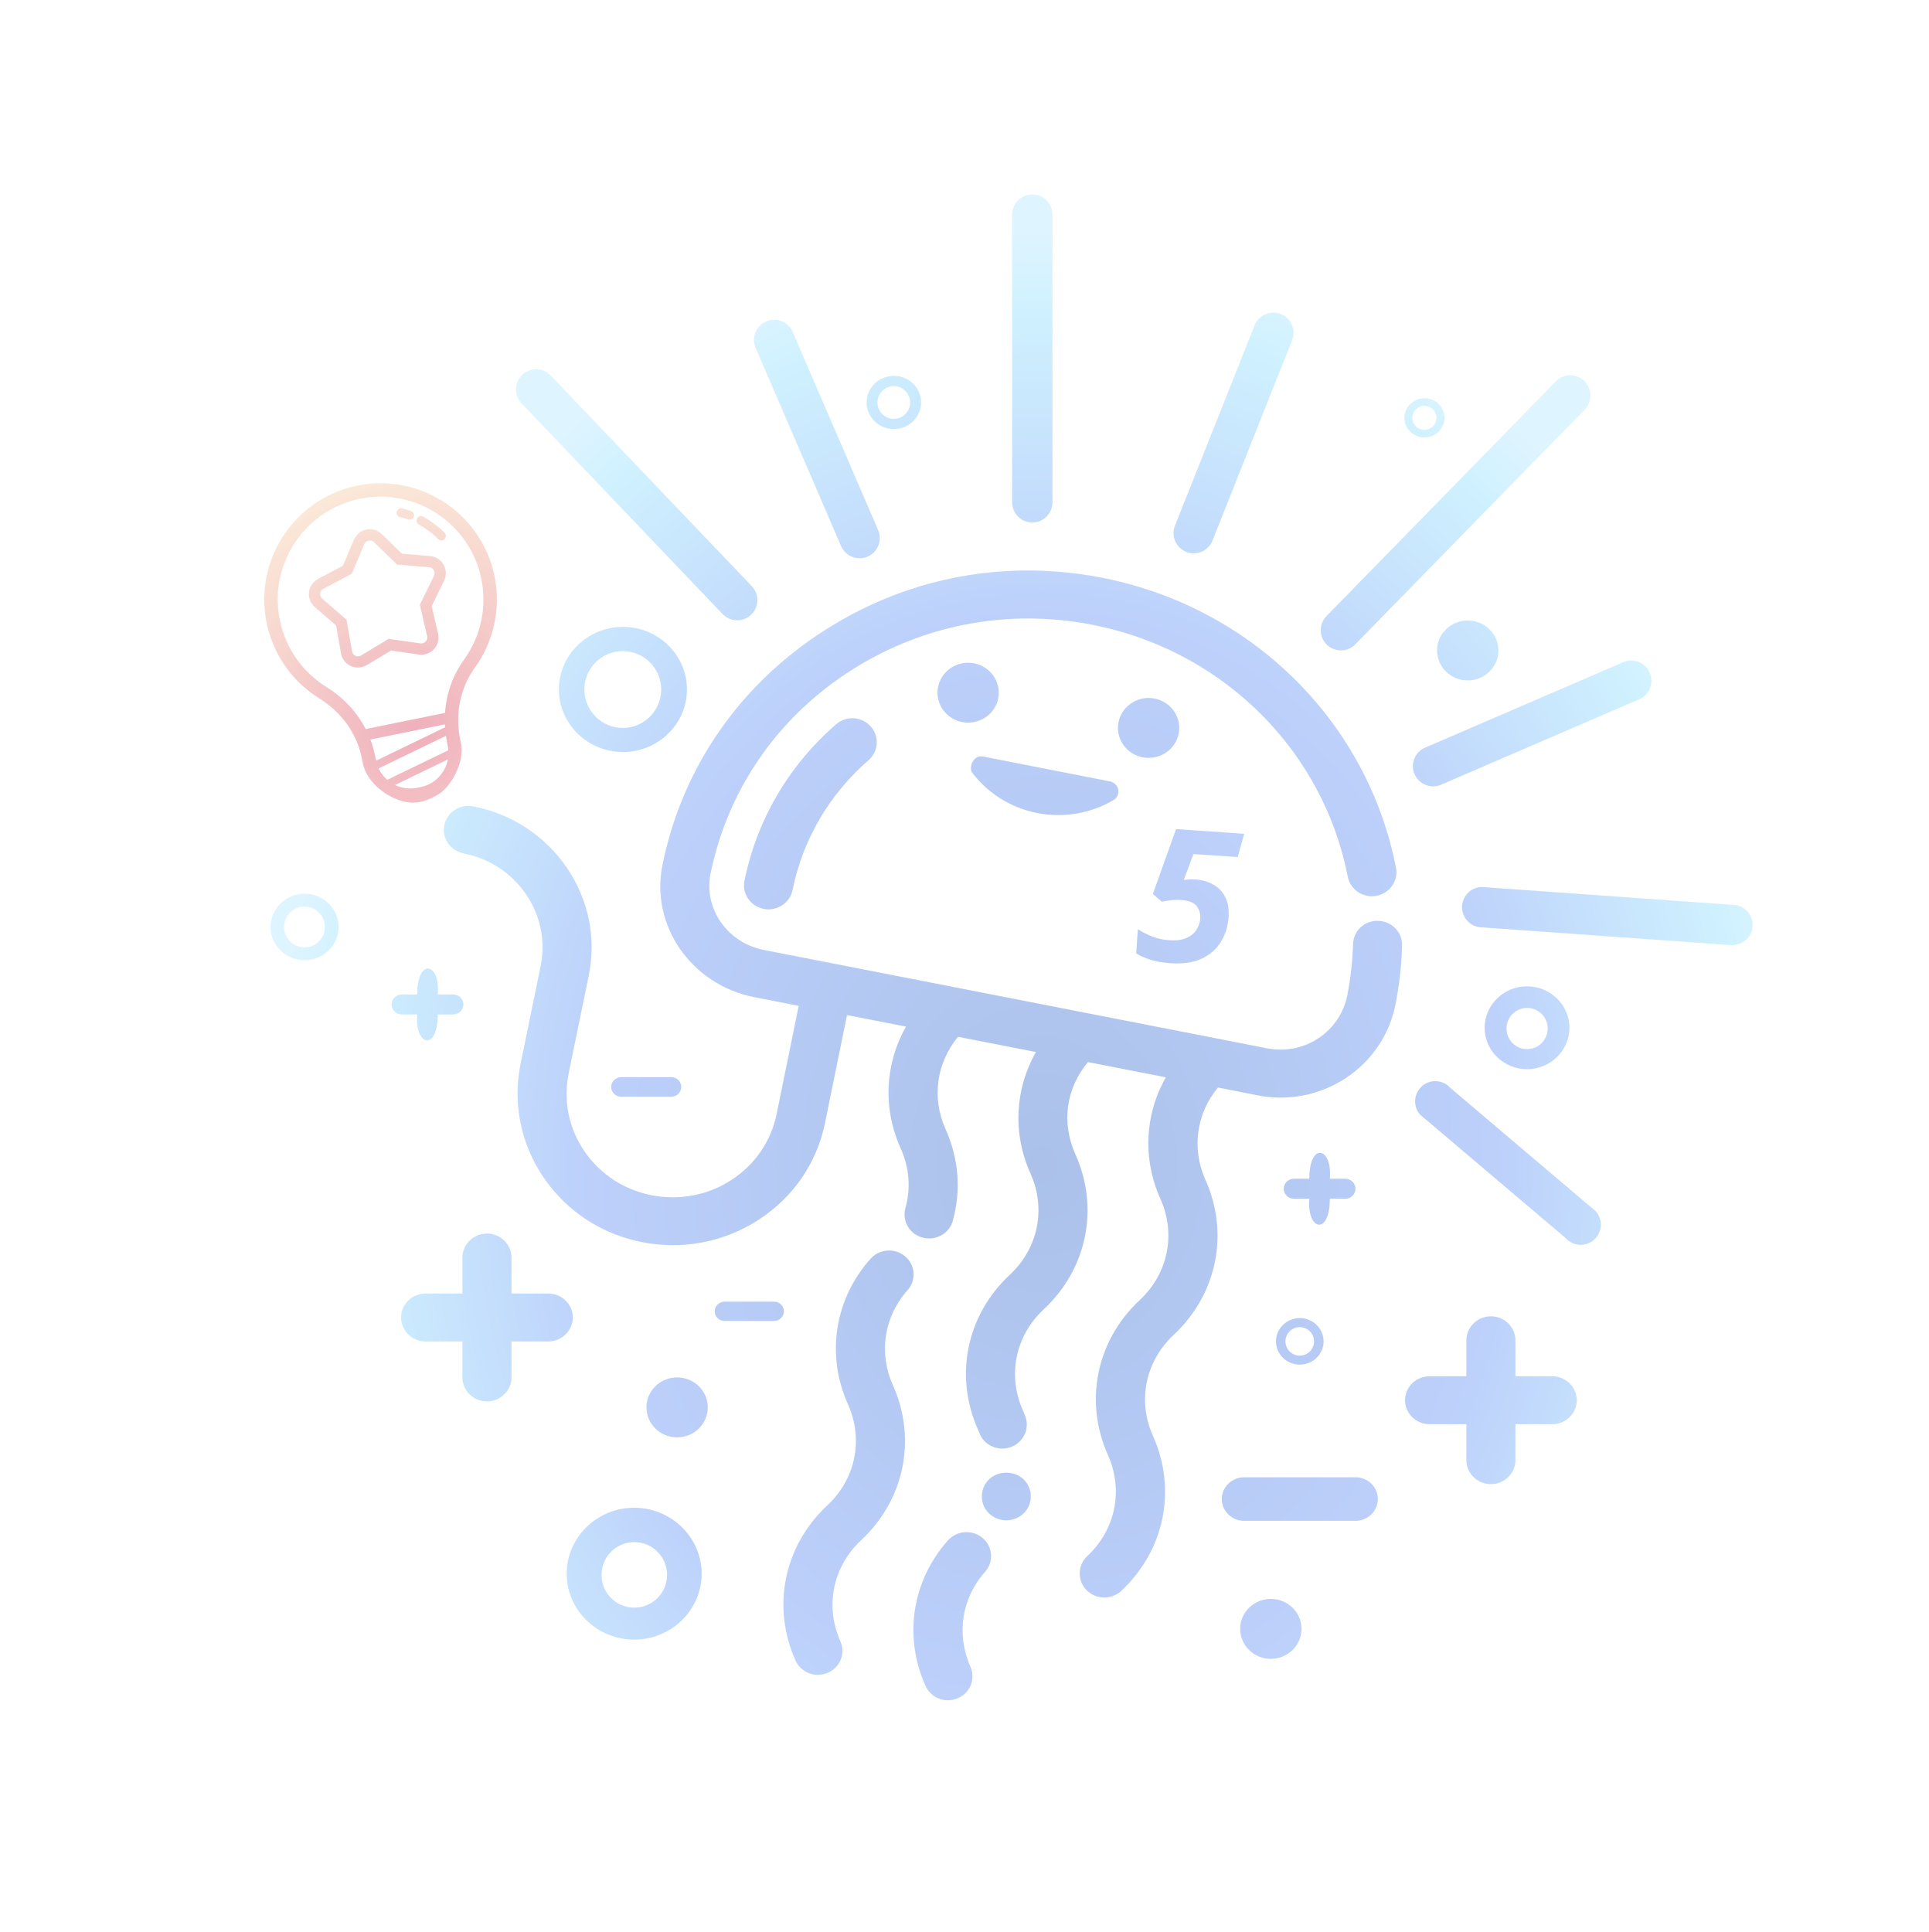
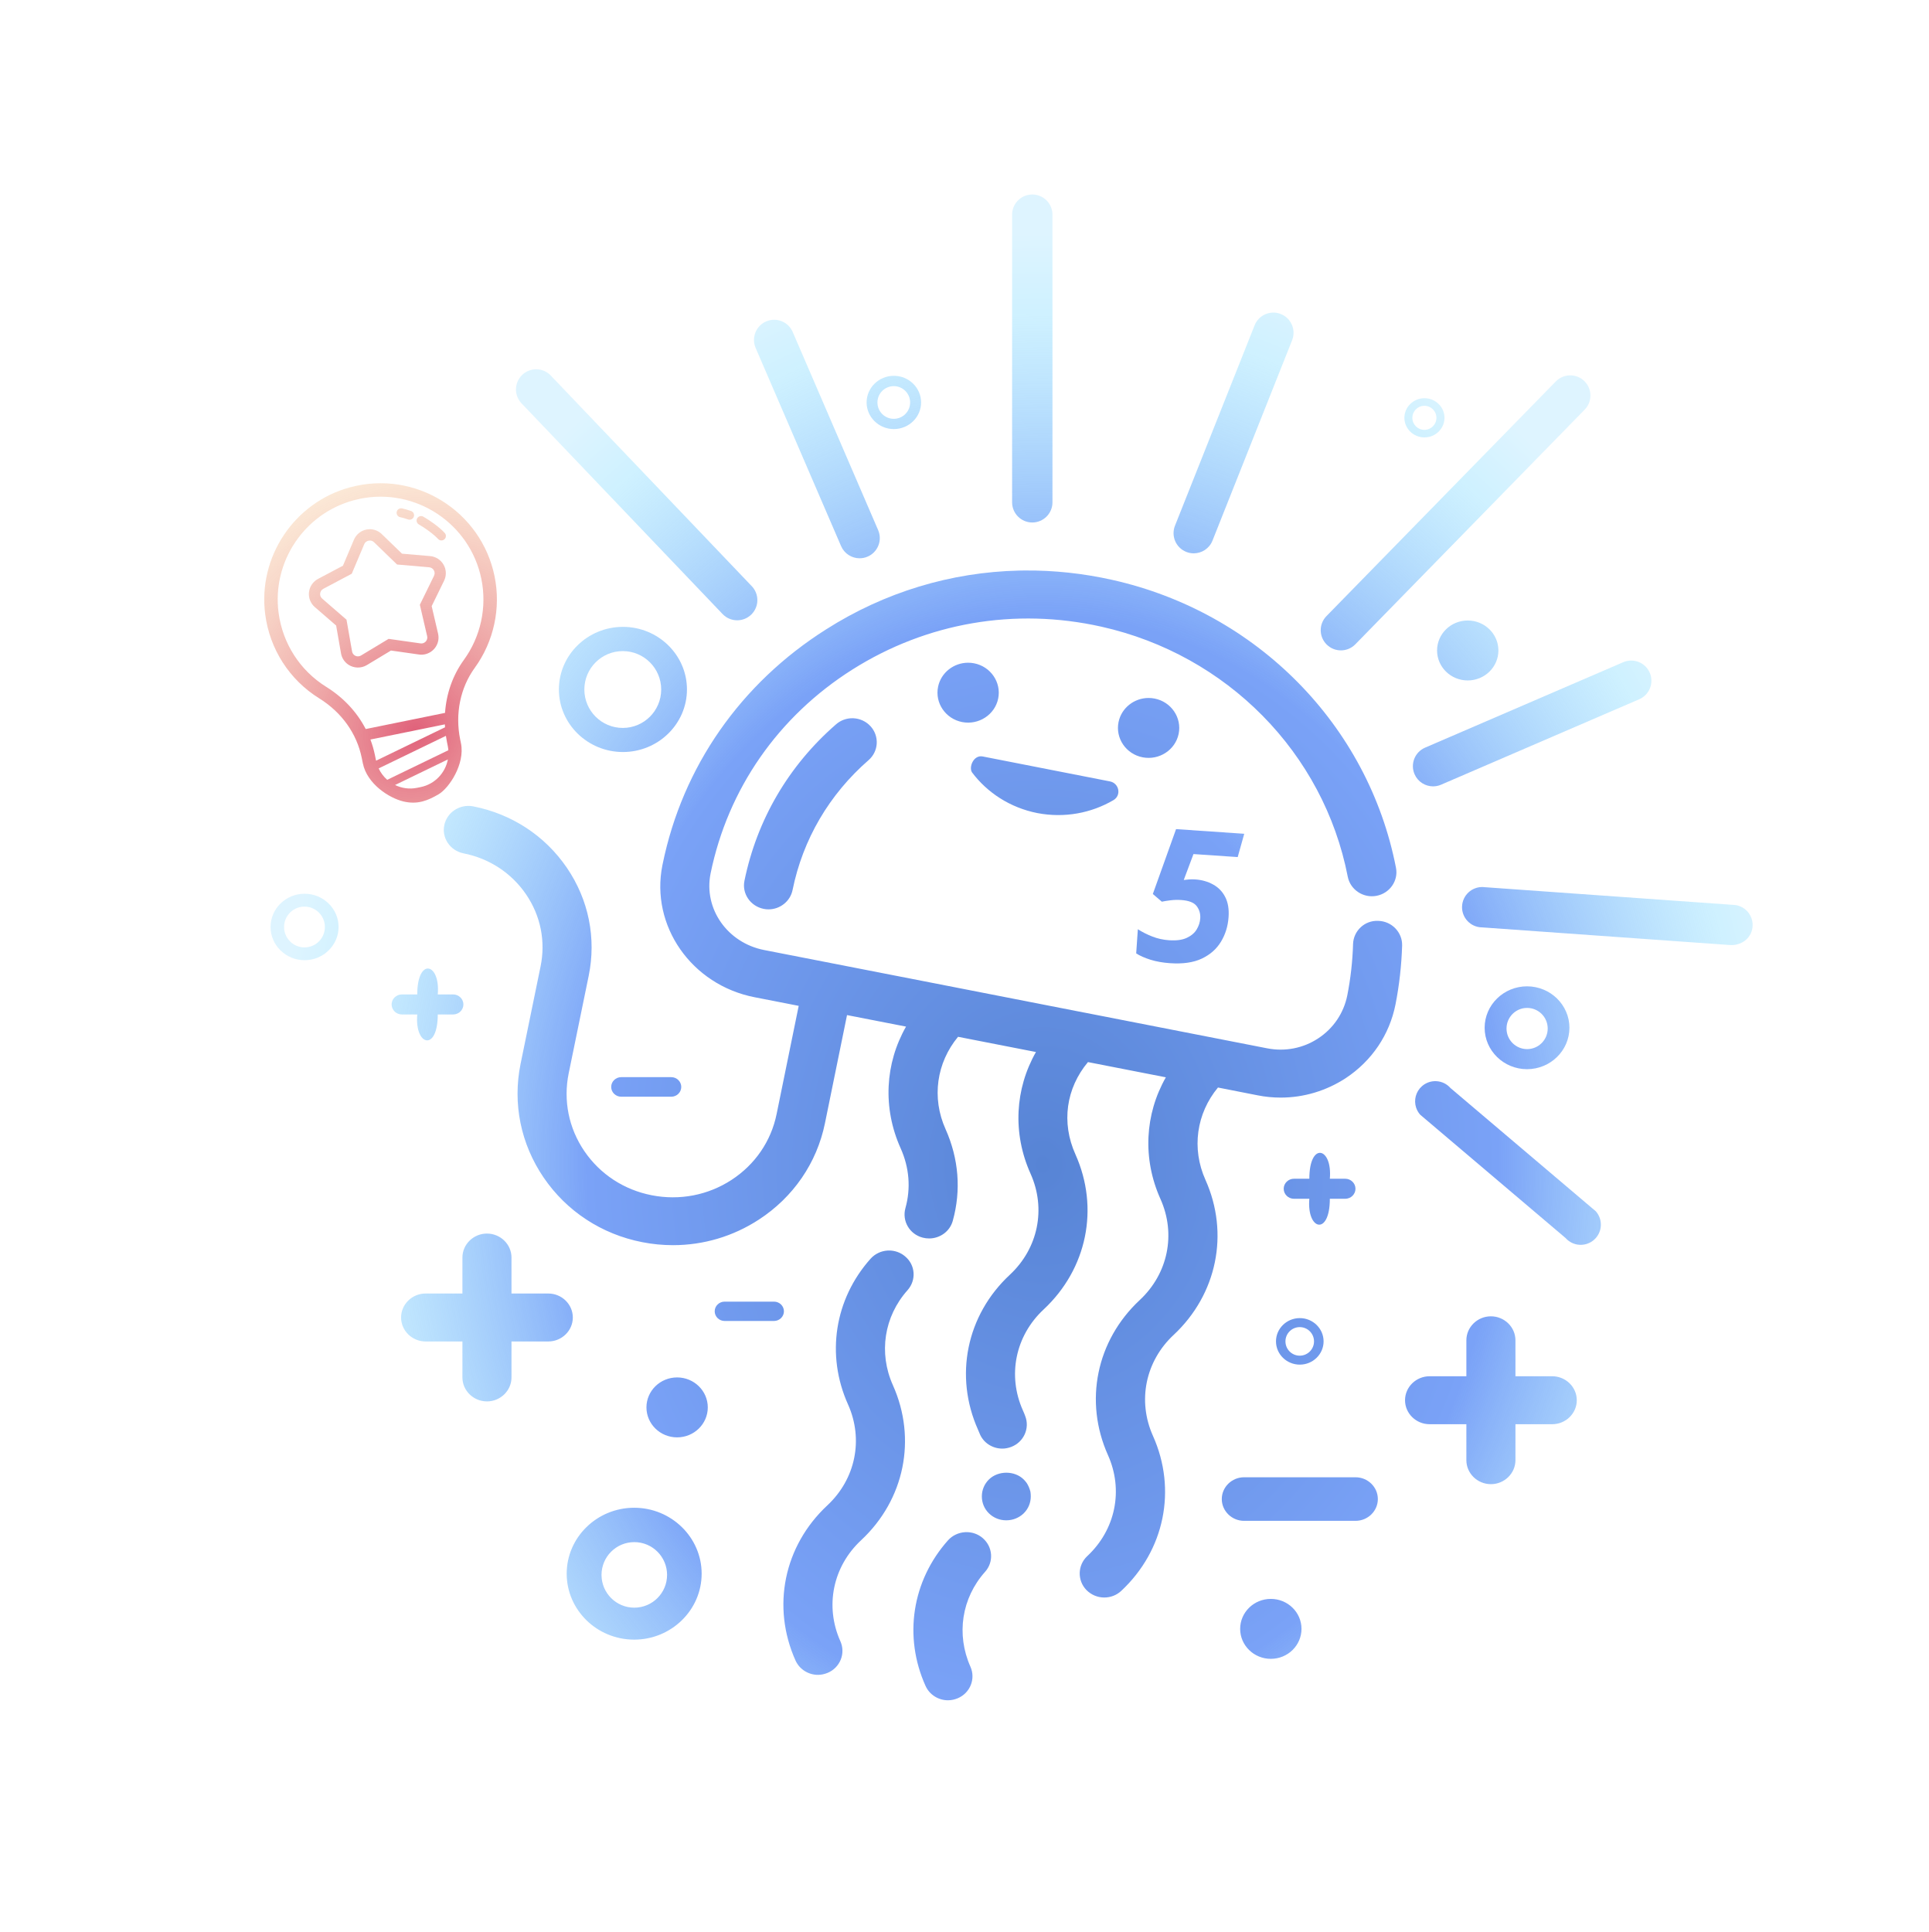
<svg xmlns="http://www.w3.org/2000/svg" xmlns:xlink="http://www.w3.org/1999/xlink" width="512" height="513" viewBox="0 0 135.467 135.731" version="1.1" id="svg5">
  <defs id="defs2">
    <linearGradient id="linearGradient3151">
-       <stop style="stop-color:#5784d5;stop-opacity:0.5;" offset="0" id="stop3147" />
-       <stop style="stop-color:#7aa2f7;stop-opacity:0.5;" offset="0.591" id="stop3157" />
+       <stop style="stop-color:#5784d5;stop-opacity:1;" offset="0" id="stop3147" />
+       <stop style="stop-color:#7aa2f7;stop-opacity:1;" offset="0.591" id="stop3157" />
      <stop style="stop-color:#a0e4ff;stop-opacity:0.5;" offset="0.918" id="stop3155" />
      <stop style="stop-color:#bdeaff;stop-opacity:0.5;" offset="1" id="stop3149" />
    </linearGradient>
    <linearGradient id="10-l">
-       <stop style="stop-color:#e0617a;stop-opacity:0.5;" offset="0" id="stop2115" />
+       <stop style="stop-color:#e0617a;stop-opacity:1;" offset="0" id="stop2115" />
      <stop style="stop-color:#fadeb8;stop-opacity:0.5;" offset="1" id="stop2117" />
-     </linearGradient>
-     <linearGradient id="10-j">
-       <stop style="stop-color:#a0e4ff;stop-opacity:1;" offset="0" id="stop1214" />
-       <stop style="stop-color:#c2efff;stop-opacity:1;" offset="1" id="stop2113" />
    </linearGradient>
    <radialGradient xlink:href="#10-j" id="radialGradient1220" cx="349.459" cy="378.585" fx="349.459" fy="378.585" r="148.199" gradientTransform="matrix(0.251521,-1.089818,1.051496,0.2426767,-127.1138,663.8715)" gradientUnits="userSpaceOnUse" />
    <radialGradient xlink:href="#10-l" id="radialGradient2121" cx="285.463" cy="303.119" fx="285.463" fy="303.119" r="145.149" gradientTransform="matrix(1.642908,-1.846579,1.702189,1.514444,-682.3261,448.4158)" gradientUnits="userSpaceOnUse" />
    <radialGradient xlink:href="#linearGradient3151" id="radialGradient3153" cx="321.369" cy="369.401" fx="321.369" fy="369.401" r="147.569" gradientTransform="matrix(0,-1.253802,1.040176,0,-26.62152,788.0983)" gradientUnits="userSpaceOnUse" />
    <radialGradient xlink:href="#linearGradient3151" id="radialGradient7559" gradientUnits="userSpaceOnUse" gradientTransform="matrix(0,-1.253802,1.040176,0,-21.67405,785.8564)" cx="321.369" cy="369.401" fx="321.369" fy="369.401" r="147.569" />
  </defs>
  <g id="layer1">
    <g id="g989" transform="matrix(0.3527777,0,0,0.3527777,-55.72514,-48.94896)">
      <g id="g751" transform="translate(-8.310646,-6.505129)">
        <g id="g1114" transform="translate(2.12722,-4.304215)">
          <g id="g1262" transform="translate(5.349265)">
            <g id="g1571" transform="translate(8.818479,-3.70646)">
              <g id="g444" style="fill:url(#radialGradient1220);fill-opacity:1">
                <g id="g6508" transform="matrix(0.15638,-0.03184567,0.03184567,0.15638,172.6012,249.2004)" style="fill:url(#radialGradient2121);fill-opacity:1">
                  <g id="g6559" transform="translate(4.143226,0.7428606)" style="fill:url(#radialGradient2121);fill-opacity:1">
                    <path d="m 148.184,199.244 c -3.102,43.734 13.324,86.027 45.062,116.04 24.012,22.707 37.234,52.32 37.234,83.391 v 7.035 c 0,26.137 23.401,48.945 40.09,56.676 16.689,7.731 30.299,4.897 44.77,-0.008 14.471,-4.905 40.09,-30.543 40.09,-56.676 v -5.019 c 0,-32.555 12.98,-63.133 35.621,-83.898 29.902,-27.422 47.059,-66.41 47.059,-106.96 0,-83.137 -70.184,-150.12 -154.51,-144.86 -72.086,4.535 -130.3,62.262 -135.42,134.28 z m 107.98,232.65 c -3.578,-4.711 -6.215,-10.152 -7.637,-16.082 l 90.352,-23.066 c -0.152,2.637 -0.246,5.281 -0.246,7.941 v 5.019 c 0,1.773 -0.141,3.512 -0.348,5.231 z m 83.762,-49.816 -92.637,23.648 v -0.023 -7.035 c 0,-6.82 -0.559,-13.578 -1.641,-20.227 h 94.82 c -0.203,1.203 -0.383,2.422 -0.543,3.637 z m -44.699,67.031 h -4.535 c -9.871,0 -18.949,-3.348 -26.254,-8.922 l 70.965,-18.117 c -6.477,15.84 -22.035,27.039 -40.176,27.039 z m -2.269,-367.64 c 70.773,0 128.35,57.578 128.35,128.35 0,35.852 -15.164,70.332 -41.613,94.586 -17.383,15.949 -29.793,36.855 -36.164,60.039 l -101.01,-0.004 c -6.441,-22.824 -19.281,-43.922 -37.734,-61.363 -28.066,-26.539 -42.59,-63.945 -39.844,-102.64 4.519,-63.668 55.984,-114.7 119.71,-118.7 2.789,-0.172 5.555,-0.262 8.305,-0.262 z" id="path6244" style="fill:url(#radialGradient2121);fill-opacity:1" />
                    <path d="m 232.134,230.554 -0.969,35.211 c -0.164,5.836 1.98,11.344 6.035,15.512 5.75,5.918 14.758,8.055 22.562,5.269 l 33.199,-11.797 33.195,11.801 c 2.336,0.828 4.754,1.254 7.203,1.254 5.731,0 11.328,-2.379 15.359,-6.523 4.055,-4.168 6.199,-9.676 6.035,-15.512 l -0.969,-35.211 21.48,-27.922 c 4.312,-5.606 5.582,-12.957 3.398,-19.684 -2.184,-6.727 -7.539,-11.938 -14.324,-13.945 l -33.785,-9.961 -19.914,-29.059 c -4,-5.828 -10.605,-9.312 -17.68,-9.312 -7.075,0 -13.68,3.484 -17.68,9.312 l -19.914,29.059 -33.797,9.957 c -6.781,2.004 -12.137,7.219 -14.32,13.945 -2.184,6.719 -0.914,14.078 3.398,19.684 z m -11.562,-43.285 c 0.766,-2.367 2.574,-4.129 4.969,-4.832 l 38.566,-11.367 22.73,-33.164 c 2.812,-4.109 9.445,-4.109 12.254,0 l 22.73,33.164 38.566,11.367 c 2.391,0.707 4.199,2.465 4.969,4.832 0.766,2.363 0.34,4.848 -1.176,6.828 l -24.516,31.863 1.102,40.191 c 0.055,2.027 -0.684,3.93 -2.078,5.363 -2.012,2.07 -5.09,2.824 -7.836,1.844 l -37.891,-13.473 -37.883,13.473 c -2.766,0.98 -5.828,0.23 -7.84,-1.844 -1.398,-1.434 -2.133,-3.336 -2.078,-5.363 l 1.102,-40.191 -24.516,-31.871 c -1.52,-1.969 -1.945,-4.457 -1.176,-6.82 z" id="path6260" style="fill:url(#radialGradient2121);fill-opacity:1" />
                    <path d="m 337.364,113.944 c 3.113,1.371 6.188,2.981 9.141,4.781 0.914,0.555 1.914,0.816 2.906,0.816 1.887,0 3.734,-0.957 4.789,-2.688 1.605,-2.644 0.766,-6.086 -1.871,-7.695 -3.371,-2.051 -6.883,-3.879 -10.438,-5.461 -2.84,-1.25 -6.137,0.027 -7.387,2.863 -1.25,2.836 0.031,6.129 2.859,7.383 z" id="path6262" style="fill:url(#radialGradient2121);fill-opacity:1" />
                    <path d="m 378.344,150.094 c 1.055,1.754 2.906,2.715 4.805,2.715 0.98,0 1.977,-0.258 2.879,-0.801 2.656,-1.59 3.512,-5.027 1.922,-7.684 -5.078,-8.469 -15.031,-19.02 -22.121,-25.246 -2.324,-2.031 -5.863,-1.805 -7.902,0.52 -2.039,2.324 -1.809,5.863 0.516,7.902 6.66,5.856 15.637,15.492 19.902,22.594 z" id="path6264" style="fill:url(#radialGradient2121);fill-opacity:1" />
                  </g>
                </g>
                <g id="g3135" style="fill-opacity:1;fill:url(#radialGradient3153)">
                  <path d="m 355.543,257.319 c -2.219,0 -4.019,-1.8 -4.019,-4.019 v -57.28 c 0,-2.219 1.8,-4.019 4.019,-4.019 2.219,0 4.019,1.8 4.019,4.019 v 57.28 c 0,2.219 -1.8,4.019 -4.019,4.019 z" id="path3631" style="fill:url(#radialGradient3153);fill-opacity:1;stroke-width:0.735" />
                  <path d="m 498.959,338.012 c -0.293,2.199 -2.301,3.61 -4.514,3.453 l -49.833,-3.548 c -2.2,-0.293 -3.746,-2.315 -3.453,-4.514 0.293,-2.2 2.315,-3.746 4.514,-3.453 l 49.833,3.548 c 2.199,0.293 3.746,2.315 3.453,4.514 z" id="path3631-1-2" style="fill:url(#radialGradient3153);fill-opacity:1;stroke-width:0.735" />
                  <path d="m 417,282.789 c -1.028,0 -2.058,-0.393 -2.842,-1.177 -1.57,-1.57 -1.57,-4.114 0,-5.684 l 45.671,-46.733 c 1.567,-1.57 4.114,-1.57 5.684,0 1.57,1.57 1.57,4.114 0,5.684 l -45.671,46.733 c -0.784,0.784 -1.811,1.177 -2.842,1.177 z" id="path3633" style="fill:url(#radialGradient3153);fill-opacity:1;stroke-width:0.735" />
                  <path d="m 296.777,276.798 c -1.028,0 -2.058,-0.393 -2.842,-1.177 l -40.031,-41.951 c -1.57,-1.57 -1.57,-4.114 0,-5.684 1.57,-1.57 4.114,-1.57 5.684,0 l 40.031,41.951 c 1.57,1.57 1.57,4.114 0,5.684 -0.787,0.784 -1.814,1.177 -2.842,1.177 z" id="path3639" style="fill:url(#radialGradient3153);fill-opacity:1;stroke-width:0.735" />
                  <path d="m 387.693,263.463 c -0.494,0 -0.996,-0.092 -1.484,-0.284 -2.061,-0.821 -3.069,-3.158 -2.251,-5.219 l 15.857,-39.904 c 0.818,-2.061 3.152,-3.069 5.219,-2.251 2.061,0.821 3.069,3.155 2.251,5.219 l -15.857,39.904 c -0.623,1.576 -2.136,2.535 -3.735,2.535 z" id="path3641" style="fill:url(#radialGradient3153);fill-opacity:1;stroke-width:0.735" />
                  <path d="m 435.357,309.869 c -1.556,0 -3.037,-0.91 -3.692,-2.429 -0.878,-2.038 0.06,-4.403 2.098,-5.282 l 39.459,-17.014 c 2.035,-0.875 4.403,0.06 5.282,2.098 0.878,2.038 -0.06,4.403 -2.098,5.282 l -39.459,17.014 c -0.52,0.224 -1.059,0.33 -1.59,0.33 z" id="path3643" style="fill:url(#radialGradient3153);fill-opacity:1;stroke-width:0.735" />
                  <path d="m 431.976,373.842 c -0.482,-1.479 -0.076,-3.17 1.164,-4.263 1.665,-1.467 4.205,-1.308 5.672,0.358 l 28.955,24.56 c 1.463,1.663 1.308,4.205 -0.357,5.672 -1.665,1.467 -4.205,1.308 -5.672,-0.357 l -28.955,-24.56 c -0.374,-0.425 -0.642,-0.905 -0.807,-1.41 z" id="path3643-5" style="fill:url(#radialGradient3153);fill-opacity:1;stroke-width:0.735" />
                  <path d="m 321.158,264.447 c -1.556,0 -3.037,-0.91 -3.692,-2.429 L 300.453,222.56 c -0.878,-2.038 0.06,-4.403 2.098,-5.282 2.038,-0.878 4.403,0.06 5.282,2.098 l 17.014,39.459 c 0.878,2.038 -0.06,4.403 -2.098,5.282 -0.52,0.224 -1.059,0.33 -1.59,0.33 z" id="path3649" style="fill:url(#radialGradient3153);fill-opacity:1;stroke-width:0.735" />
                  <path id="path626" style="fill:url(#radialGradient3153);fill-opacity:1;stroke-width:0.431" d="m 354.072,266.876 c -0.386,0.003 -0.771,0.009 -1.156,0.018 -13.552,0.313 -26.771,4.283 -38.438,11.717 -17.029,10.767 -28.585,27.362 -32.542,46.724 0,0.023 -0.05,0.215 -0.05,0.239 -2.42,12.058 5.79,23.828 18.347,26.288 l 8.795,1.718 -4.397,21.536 c -1.099,5.419 -4.298,10.076 -8.99,13.132 -4.69,3.056 -10.334,4.13 -15.855,3.056 -5.545,-1.074 -10.31,-4.201 -13.437,-8.786 -3.127,-4.583 -4.227,-10.101 -3.127,-15.497 l 3.983,-19.411 c 1.539,-7.521 -1.1e-4,-15.161 -4.349,-21.536 -4.349,-6.375 -10.969,-10.72 -18.665,-12.224 -2.638,-0.501 -5.204,1.17 -5.741,3.749 -0.537,2.578 1.197,5.087 3.835,5.612 5.105,1.004 9.528,3.891 12.435,8.142 2.907,4.25 3.934,9.335 2.908,14.35 l -3.983,19.411 c -1.612,7.903 0.023,15.951 4.592,22.66 4.568,6.709 11.556,11.293 19.642,12.869 2.052,0.405 4.104,0.596 6.132,0.596 6.035,0 11.946,-1.743 17.077,-5.086 6.864,-4.465 11.555,-11.294 13.167,-19.197 l 4.396,-21.536 11.752,2.292 c -4.178,7.33 -4.691,16.189 -1.075,24.234 1.735,3.869 2.051,7.975 0.952,11.914 -0.709,2.555 0.806,5.181 3.42,5.874 0.44,0.118 0.855,0.167 1.295,0.167 2.151,0 4.129,-1.385 4.715,-3.51 1.685,-6.064 1.197,-12.368 -1.441,-18.265 -2.81,-6.255 -1.784,-13.226 2.492,-18.384 l 15.513,3.032 c -4.178,7.33 -4.691,16.189 -1.075,24.234 3.127,6.972 1.515,14.874 -4.129,20.127 -8.648,8.046 -11.115,20.173 -6.327,30.87 0.097,0.24 0.196,0.455 0.293,0.693 0.733,1.91 2.588,3.056 4.542,3.056 0.586,0 1.173,-0.119 1.759,-0.334 2.515,-0.954 3.761,-3.725 2.785,-6.185 -0.123,-0.381 -0.294,-0.716 -0.441,-1.074 -3.127,-6.972 -1.515,-14.874 4.129,-20.127 8.648,-8.069 11.117,-20.173 6.328,-30.87 -2.86,-6.352 -1.857,-13.181 2.492,-18.385 l 15.513,3.032 c -4.178,7.33 -4.691,16.189 -1.075,24.234 3.127,6.972 1.515,14.874 -4.129,20.127 -8.648,8.069 -11.117,20.173 -6.328,30.87 3.127,6.972 1.516,14.874 -4.128,20.127 -1.931,1.814 -2.005,4.847 -0.148,6.757 0.978,0.979 2.248,1.481 3.543,1.481 1.22,0 2.418,-0.43 3.371,-1.312 8.648,-8.069 11.117,-20.173 6.328,-30.87 -3.127,-6.971 -1.517,-14.873 4.125,-20.125 l 0.003,-10e-4 c 8.621,-8.069 11.112,-20.174 6.322,-30.869 -2.81,-6.255 -1.784,-13.227 2.492,-18.385 l 7.891,1.551 c 1.541,0.31 3.08,0.454 4.619,0.454 4.569,0 9.039,-1.337 12.926,-3.869 5.202,-3.439 8.722,-8.644 9.918,-14.685 0.757,-3.844 1.196,-7.784 1.318,-11.723 0.073,-2.626 -2.051,-4.846 -4.739,-4.917 -2.735,-0.143 -4.958,2.005 -5.032,4.632 -0.099,3.439 -0.49,6.876 -1.15,10.219 -0.709,3.509 -2.759,6.565 -5.789,8.547 -3.006,1.982 -6.622,2.675 -10.165,1.982 l -36.401,-7.115 h -0.023 l -25.872,-5.062 -37.891,-7.4 c -7.28,-1.433 -12.067,-8.19 -10.651,-15.233 3.446,-16.856 13.487,-31.301 28.267,-40.636 14.781,-9.335 32.371,-12.368 49.545,-8.524 25.015,5.589 44.289,25.142 49.078,49.808 0.513,2.578 3.079,4.296 5.717,3.795 2.638,-0.501 4.396,-3.01 3.883,-5.588 -5.519,-28.391 -27.679,-50.88 -56.481,-57.327 -5.797,-1.301 -11.634,-1.921 -17.417,-1.876 z m 88.186,9.962 c -3.371,0 -6.107,2.675 -6.107,5.969 0,3.294 2.736,5.969 6.107,5.969 3.371,0 6.107,-2.675 6.107,-5.969 0,-3.294 -2.736,-5.969 -6.107,-5.969 z m -99.524,8.408 c -2.836,0.015 -5.376,1.976 -5.953,4.796 -0.659,3.224 1.491,6.375 4.789,7.02 3.299,0.644 6.523,-1.456 7.182,-4.68 0.659,-3.224 -1.491,-6.375 -4.789,-7.02 -0.412,-0.081 -0.824,-0.118 -1.229,-0.116 z m -23.001,11.056 c -1.17,-0.009 -2.343,0.394 -3.281,1.223 -9.43,8.212 -15.734,18.981 -18.226,31.134 -0.537,2.578 1.197,5.086 3.835,5.61 0.317,0.072 0.637,0.095 0.954,0.095 2.272,0 4.325,-1.575 4.789,-3.844 2.052,-10.099 7.304,-19.052 15.146,-25.881 2.002,-1.744 2.174,-4.775 0.39,-6.734 -0.904,-0.991 -2.126,-1.528 -3.372,-1.597 -0.078,-0.004 -0.156,-0.007 -0.234,-0.007 z m 58.94,-4.036 c -2.836,0.015 -5.376,1.976 -5.953,4.796 -0.659,3.224 1.489,6.377 4.789,7.021 3.299,0.644 6.523,-1.458 7.182,-4.68 0.659,-3.224 -1.491,-6.376 -4.789,-7.021 -0.412,-0.081 -0.824,-0.118 -1.229,-0.116 z m -35.125,14.826 c 3.03,4.034 7.576,7.018 12.973,8.092 5.448,1.051 10.798,-1e-5 15.195,-2.578 1.612,-0.954 1.123,-3.366 -0.709,-3.724 l -25.333,-4.966 c -1.855,-0.364 -2.818,2.179 -2.125,3.176 z m -96.602,91.836 c -2.687,0 -4.885,2.147 -4.885,4.774 v 7.165 h -7.33 c -2.687,0 -4.885,2.148 -4.885,4.774 0,2.626 2.198,4.775 4.885,4.775 h 7.33 v 7.163 c 0,2.626 2.198,4.774 4.885,4.774 2.687,0 4.887,-2.148 4.887,-4.774 v -7.163 h 7.329 c 2.687,0 4.885,-2.149 4.885,-4.775 0,-2.626 -2.198,-4.774 -4.885,-4.774 h -7.329 v -7.165 c 0,-2.626 -2.199,-4.774 -4.887,-4.774 z m 79.982,3.376 c -0.078,0.002 -0.157,0.005 -0.234,0.01 -1.246,0.084 -2.461,0.632 -3.353,1.623 -7.183,8.046 -8.918,19.174 -4.496,29.01 3.127,6.972 1.515,14.874 -4.129,20.127 -8.648,8.069 -11.115,20.173 -6.327,30.87 0.806,1.79 2.588,2.865 4.469,2.865 0.659,0 1.32,-0.144 1.956,-0.407 2.467,-1.049 3.592,-3.867 2.517,-6.278 -3.127,-6.972 -1.515,-14.874 4.129,-20.127 8.648,-8.069 11.115,-20.174 6.327,-30.872 -2.883,-6.422 -1.758,-13.68 2.908,-18.91 1.782,-2.005 1.587,-5.012 -0.464,-6.731 -0.951,-0.817 -2.131,-1.204 -3.302,-1.181 z m -42.113,25.273 c -3.371,0 -6.107,2.675 -6.107,5.969 0,3.294 2.736,5.969 6.107,5.969 3.371,0 6.108,-2.675 6.108,-5.969 0,-3.294 -2.738,-5.969 -6.108,-5.969 z m 118.231,44.106 c -3.371,0 -6.108,2.675 -6.108,5.969 0,3.294 2.738,5.968 6.108,5.968 3.371,0 6.107,-2.674 6.107,-5.968 0,-3.294 -2.734,-5.969 -6.107,-5.969 z M 350.381,446.551 c -1.273,0 -2.55,0.447 -3.466,1.342 -0.903,0.883 -1.417,2.1 -1.417,3.366 0,1.289 0.488,2.483 1.417,3.391 0.927,0.906 2.149,1.384 3.444,1.384 0.659,0 1.295,-0.121 1.881,-0.359 0.586,-0.238 1.126,-0.572 1.589,-1.025 0.927,-0.908 1.415,-2.102 1.415,-3.391 0,-0.31 -0.024,-0.62 -0.073,-0.93 -0.073,-0.286 -0.17,-0.599 -0.293,-0.883 -0.123,-0.286 -0.269,-0.573 -0.439,-0.836 -0.194,-0.263 -0.39,-0.501 -0.609,-0.716 -0.904,-0.895 -2.175,-1.342 -3.448,-1.342 z m 96.49,-31.143 c -2.687,0 -4.885,2.147 -4.885,4.774 v 7.163 h -7.329 c -2.687,0 -4.887,2.149 -4.887,4.775 0,2.626 2.199,4.774 4.887,4.774 h 7.329 v 7.165 c 0,2.626 2.198,4.774 4.885,4.774 2.687,0 4.887,-2.147 4.887,-4.774 v -7.165 h 7.329 c 2.687,0 4.885,-2.147 4.885,-4.774 0,-2.626 -2.198,-4.775 -4.885,-4.775 h -7.329 v -7.163 c 0,-2.626 -2.199,-4.774 -4.887,-4.774 z m -170.608,38.123 c -7.403,0 -13.437,5.898 -13.437,13.132 0,7.235 6.034,13.132 13.437,13.132 7.403,0 13.437,-5.898 13.437,-13.132 0,-7.235 -6.034,-13.132 -13.437,-13.132 z m 66.092,4.857 c -0.078,0.002 -0.156,0.005 -0.234,0.01 -1.252,0.084 -2.474,0.633 -3.366,1.625 -7.157,8.046 -8.893,19.149 -4.471,28.985 0.806,1.79 2.589,2.865 4.471,2.865 0.659,0 1.318,-0.143 1.954,-0.406 2.467,-1.049 3.592,-3.868 2.517,-6.28 -2.858,-6.424 -1.758,-13.657 2.908,-18.886 1.784,-1.981 1.564,-4.989 -0.463,-6.732 -0.951,-0.817 -2.138,-1.204 -3.315,-1.181 z m -66.067,1.988 c 3.605,2e-5 6.527,2.922 6.527,6.527 -2e-5,3.605 -2.922,6.527 -6.527,6.527 -3.605,-2e-5 -6.527,-2.922 -6.527,-6.527 2e-5,-3.605 2.922,-6.527 6.527,-6.527 z m 132.525,-44.612 c -2.612,0 -4.74,2.081 -4.74,4.633 3.5e-4,2.552 2.129,4.633 4.74,4.633 2.612,0 4.74,-2.081 4.74,-4.633 0,-2.552 -2.129,-4.633 -4.74,-4.633 z m -0.011,1.794 c 1.571,-1e-4 2.844,1.273 2.844,2.844 -1.9e-4,1.571 -1.274,2.844 -2.844,2.844 -1.571,9e-5 -2.844,-1.273 -2.844,-2.844 -9e-5,-1.571 1.273,-2.844 2.844,-2.844 z" />
                  <path d="m 454.066,349.692 c -4.651,0 -8.442,3.705 -8.442,8.25 0,4.545 3.791,8.25 8.442,8.25 4.651,0 8.442,-3.705 8.442,-8.25 0,-4.545 -3.791,-8.25 -8.442,-8.25 z m 0.016,4.3 c 2.265,10e-6 4.101,1.836 4.101,4.101 -10e-6,2.265 -1.836,4.101 -4.101,4.101 -2.265,-2e-5 -4.101,-1.836 -4.101,-4.101 2e-5,-2.265 1.836,-4.101 4.101,-4.101 z" style="fill:url(#radialGradient3153);fill-opacity:1;stroke-width:0.768" id="path4755" />
                  <path d="m 327.975,228.11 c -2.989,0 -5.426,2.381 -5.426,5.303 3.9e-4,2.921 2.437,5.303 5.426,5.303 2.989,0 5.426,-2.381 5.426,-5.303 0,-2.921 -2.437,-5.303 -5.426,-5.303 z m -0.013,2.054 c 1.798,-1e-4 3.256,1.458 3.256,3.256 -2.3e-4,1.798 -1.458,3.255 -3.256,3.255 -1.798,9e-5 -3.255,-1.457 -3.256,-3.255 -1.3e-4,-1.798 1.458,-3.256 3.256,-3.256 z" style="fill:url(#radialGradient3153);fill-opacity:1;stroke-width:1.399" id="path4962" />
                  <path d="m 433.637,232.57 c -2.2,0 -3.993,1.753 -3.993,3.903 2.9e-4,2.15 1.794,3.903 3.993,3.903 2.2,0 3.993,-1.753 3.993,-3.903 0,-2.15 -1.793,-3.903 -3.993,-3.903 z m -0.01,1.511 c 1.323,-7e-5 2.396,1.073 2.396,2.396 -1.6e-4,1.323 -1.073,2.396 -2.396,2.396 -1.323,7e-5 -2.396,-1.072 -2.396,-2.396 -9e-5,-1.323 1.073,-2.396 2.396,-2.396 z" style="fill:url(#radialGradient3153);fill-opacity:1;stroke-width:1.03" id="path4962-9" />
                  <path d="m 210.627,331.252 c -3.731,0 -6.772,2.972 -6.772,6.618 4.9e-4,3.646 3.042,6.618 6.772,6.618 3.731,0 6.772,-2.972 6.772,-6.618 0,-3.646 -3.041,-6.618 -6.772,-6.618 z m -0.017,2.563 c 2.244,-1.2e-4 4.063,1.819 4.063,4.063 -2.7e-4,2.244 -1.819,4.063 -4.063,4.062 -2.244,1.2e-4 -4.063,-1.819 -4.063,-4.062 -1.6e-4,-2.244 1.819,-4.063 4.063,-4.063 z" style="fill:url(#radialGradient3153);fill-opacity:1;stroke-width:1.746" id="path4962-9-6" />
                  <path d="m 404.379,447.461 c -2.22,0 -6.659,0 -6.659,0 -2.442,0 -4.44,1.953 -4.44,4.339 0,2.386 1.998,4.338 4.44,4.338 0,0 4.44,0 6.659,0 2.96,0 5.92,0 8.88,0 2.22,0 6.659,0 6.659,0 2.442,0 4.439,-1.951 4.439,-4.338 0,-2.386 -1.997,-4.339 -4.439,-4.339 0,0 -4.44,0 -6.659,0 -2.96,0 -5.92,0 -8.88,0 z" style="fill:url(#radialGradient3153);fill-opacity:1;stroke-width:1.111" id="path5116" />
                  <path d="m 297.224,412.484 h -2.954 c -1.083,0 -1.97,0.866 -1.97,1.925 0,1.059 0.886,1.924 1.97,1.924 h 2.954 3.939 2.954 c 1.083,0 1.969,-0.866 1.969,-1.924 0,-1.059 -0.886,-1.925 -1.969,-1.925 h -2.954 z" style="fill:url(#radialGradient3153);fill-opacity:1;stroke-width:0.493" id="path5116-61" />
                  <path d="m 276.671,367.779 c -0.997,0 -2.99,0 -2.99,0 -1.097,0 -1.994,0.877 -1.994,1.949 0,1.072 0.897,1.948 1.994,1.948 0,0 1.994,0 2.99,0 1.329,0 2.658,0 3.988,0 0.997,0 2.99,0 2.99,0 1.097,0 1.993,-0.876 1.993,-1.948 0,-1.072 -0.897,-1.949 -1.993,-1.949 0,0 -1.994,0 -2.99,0 -1.329,0 -2.658,0 -3.988,0 z" style="fill:url(#radialGradient3153);fill-opacity:1;stroke-width:0.499" id="path5116-6" />
                  <path d="m 233.068,351.304 h -3.063 c -1.123,0 -2.042,0.898 -2.042,1.996 0,1.098 0.919,1.995 2.042,1.995 h 3.063 c -0.539,6.294 4.084,7.438 4.084,0 h 3.063 c 1.123,0 2.042,-0.898 2.042,-1.995 0,-1.098 -0.919,-1.996 -2.042,-1.996 h -3.063 c 0.538,-6.293 -4.084,-7.438 -4.084,0 z" style="fill:url(#radialGradient3153);fill-opacity:1;stroke-width:0.511" id="path5116-0" />
                  <path d="m 410.714,388.009 h -3.063 c -1.123,0 -2.042,0.898 -2.042,1.996 0,1.098 0.919,1.995 2.042,1.995 h 3.063 c -0.539,6.294 4.084,7.438 4.084,0 h 3.063 c 1.123,0 2.042,-0.898 2.042,-1.995 0,-1.098 -0.919,-1.996 -2.042,-1.996 h -3.063 c 0.538,-6.293 -4.084,-7.438 -4.084,0 z" style="fill:url(#radialGradient3153);fill-opacity:1;stroke-width:0.511" id="path5116-0-8" />
                  <path d="m 274.024,278.106 c -7.025,0 -12.751,5.597 -12.751,12.462 10e-4,6.866 5.728,12.462 12.751,12.462 7.025,0 12.751,-5.597 12.751,-12.462 0,-6.866 -5.726,-12.462 -12.751,-12.462 z m -0.03,4.826 c 4.226,-2.2e-4 7.651,3.425 7.651,7.651 -4.5e-4,4.225 -3.426,7.65 -7.651,7.65 -4.225,2.4e-4 -7.651,-3.425 -7.651,-7.65 -2.2e-4,-4.226 3.425,-7.651 7.651,-7.651 z" style="fill:url(#radialGradient3153);fill-opacity:1;stroke-width:3.289" id="path6518" />
                  <text xml:space="preserve" style="font-style:italic;font-weight:bold;font-size:36.905px;font-family:'Albert Sans';-inkscape-font-specification:'Albert Sans Bold Italic';fill:url(#radialGradient7559);fill-opacity:1;stroke-width:0.46;paint-order:stroke fill markers" x="398.242" y="317.832" id="text1352" transform="rotate(3.904246)">
                    <tspan id="tspan1350" style="fill:url(#radialGradient7559);fill-opacity:1;stroke-width:0.46" x="398.242" y="317.832">5</tspan>
                  </text>
                </g>
              </g>
            </g>
          </g>
        </g>
      </g>
    </g>
  </g>
</svg>
